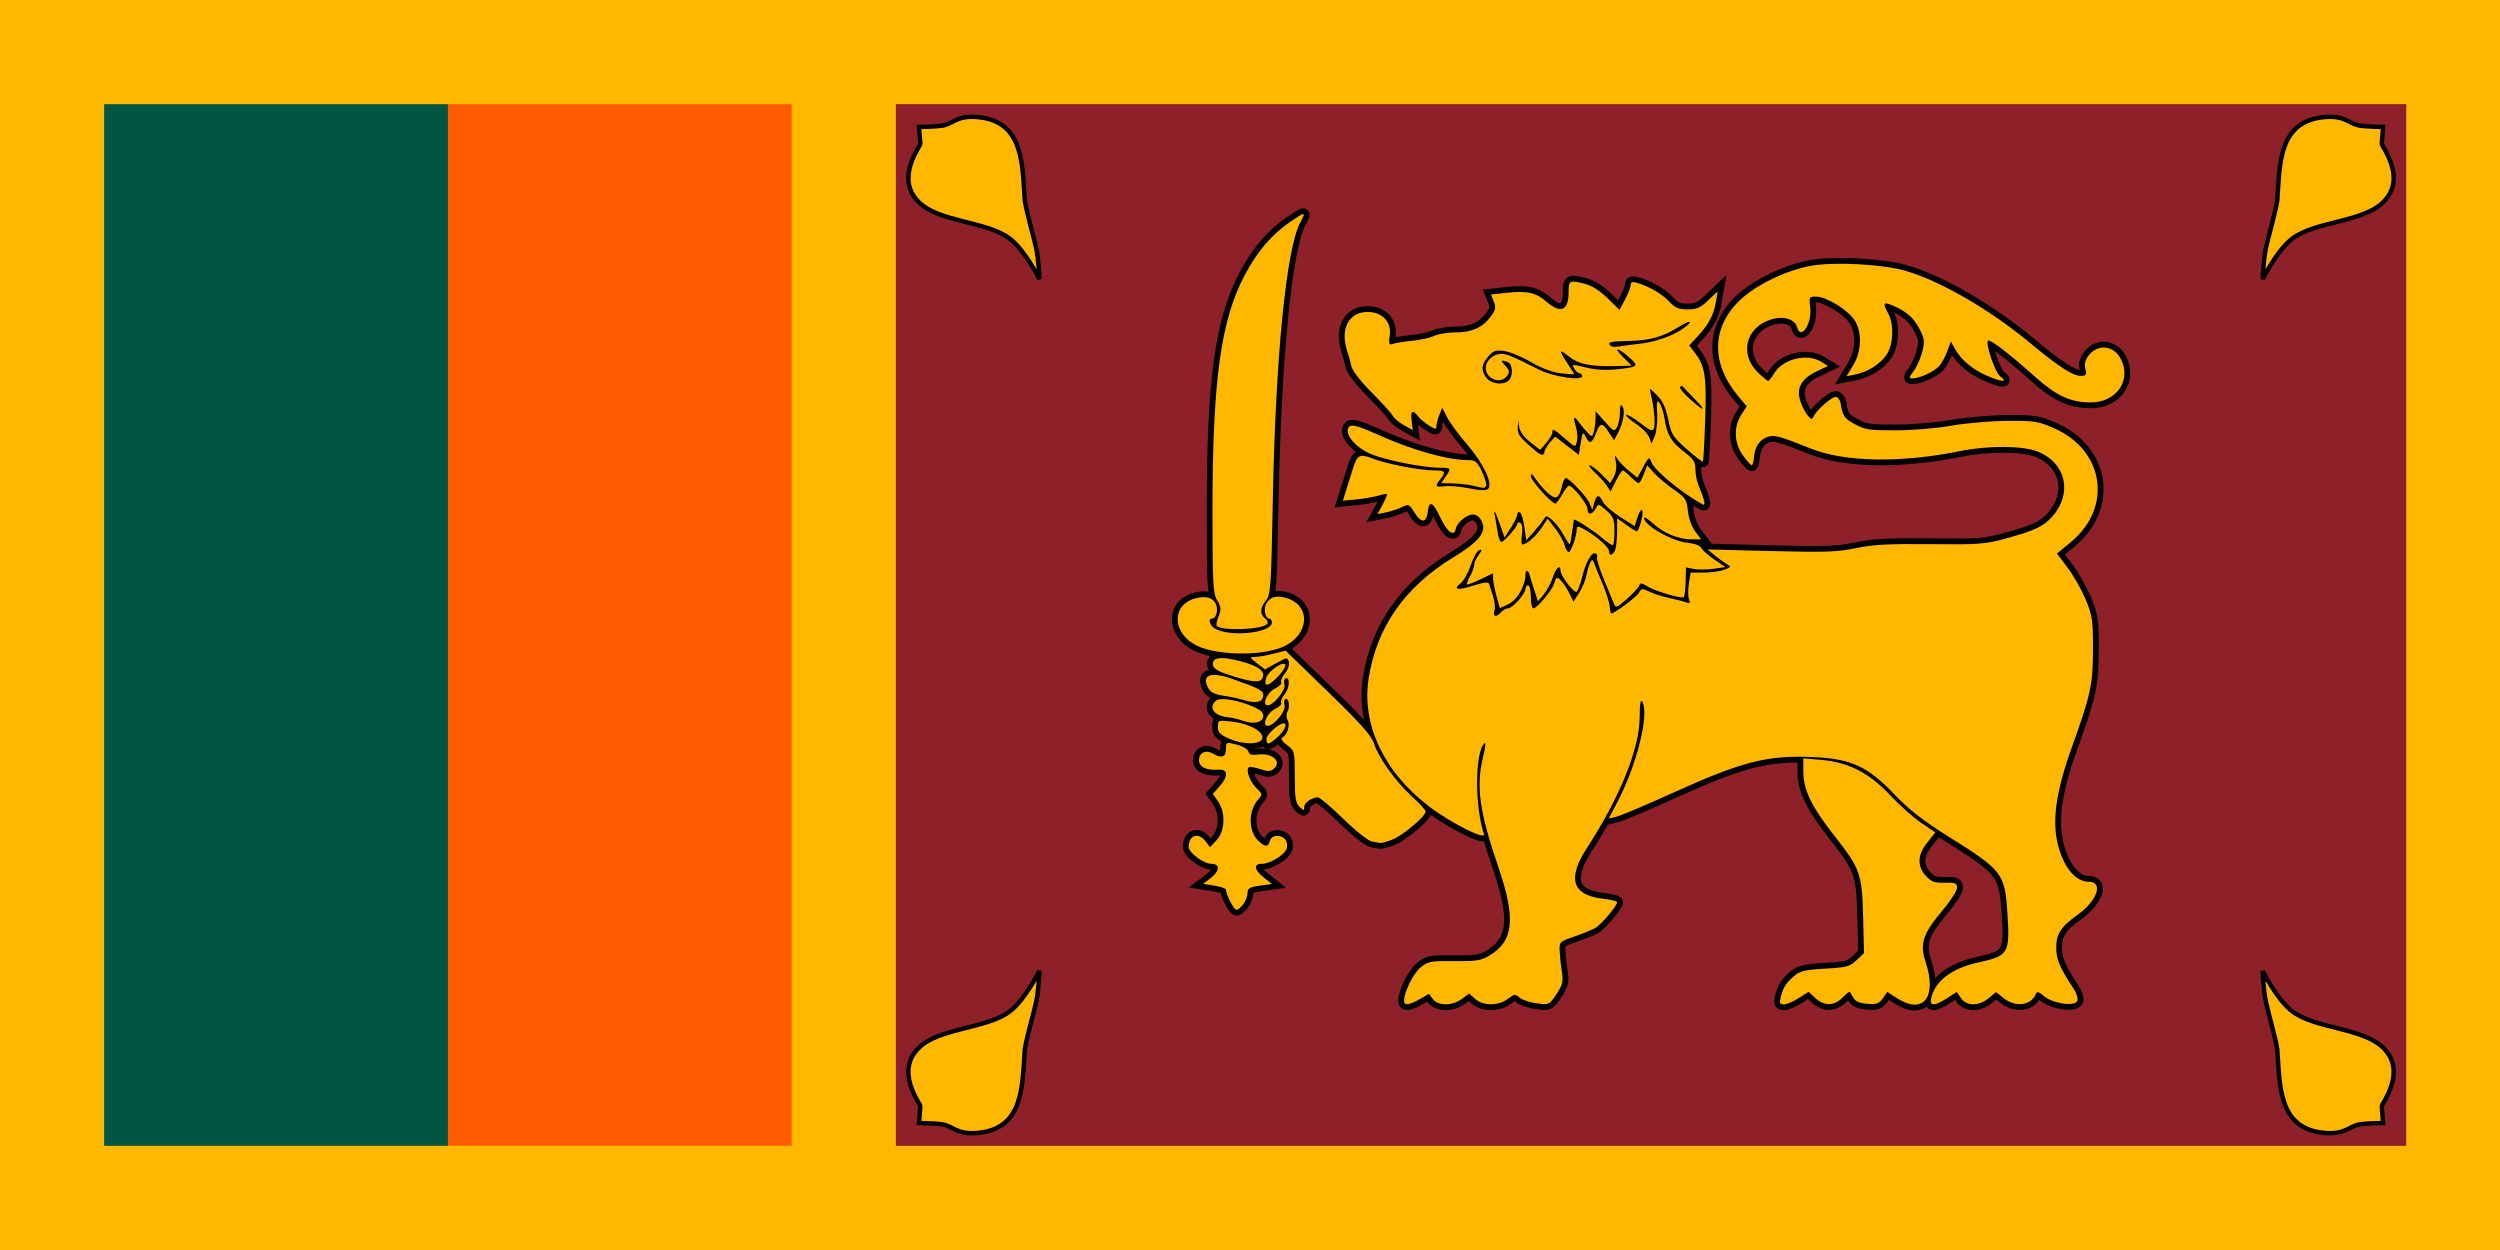
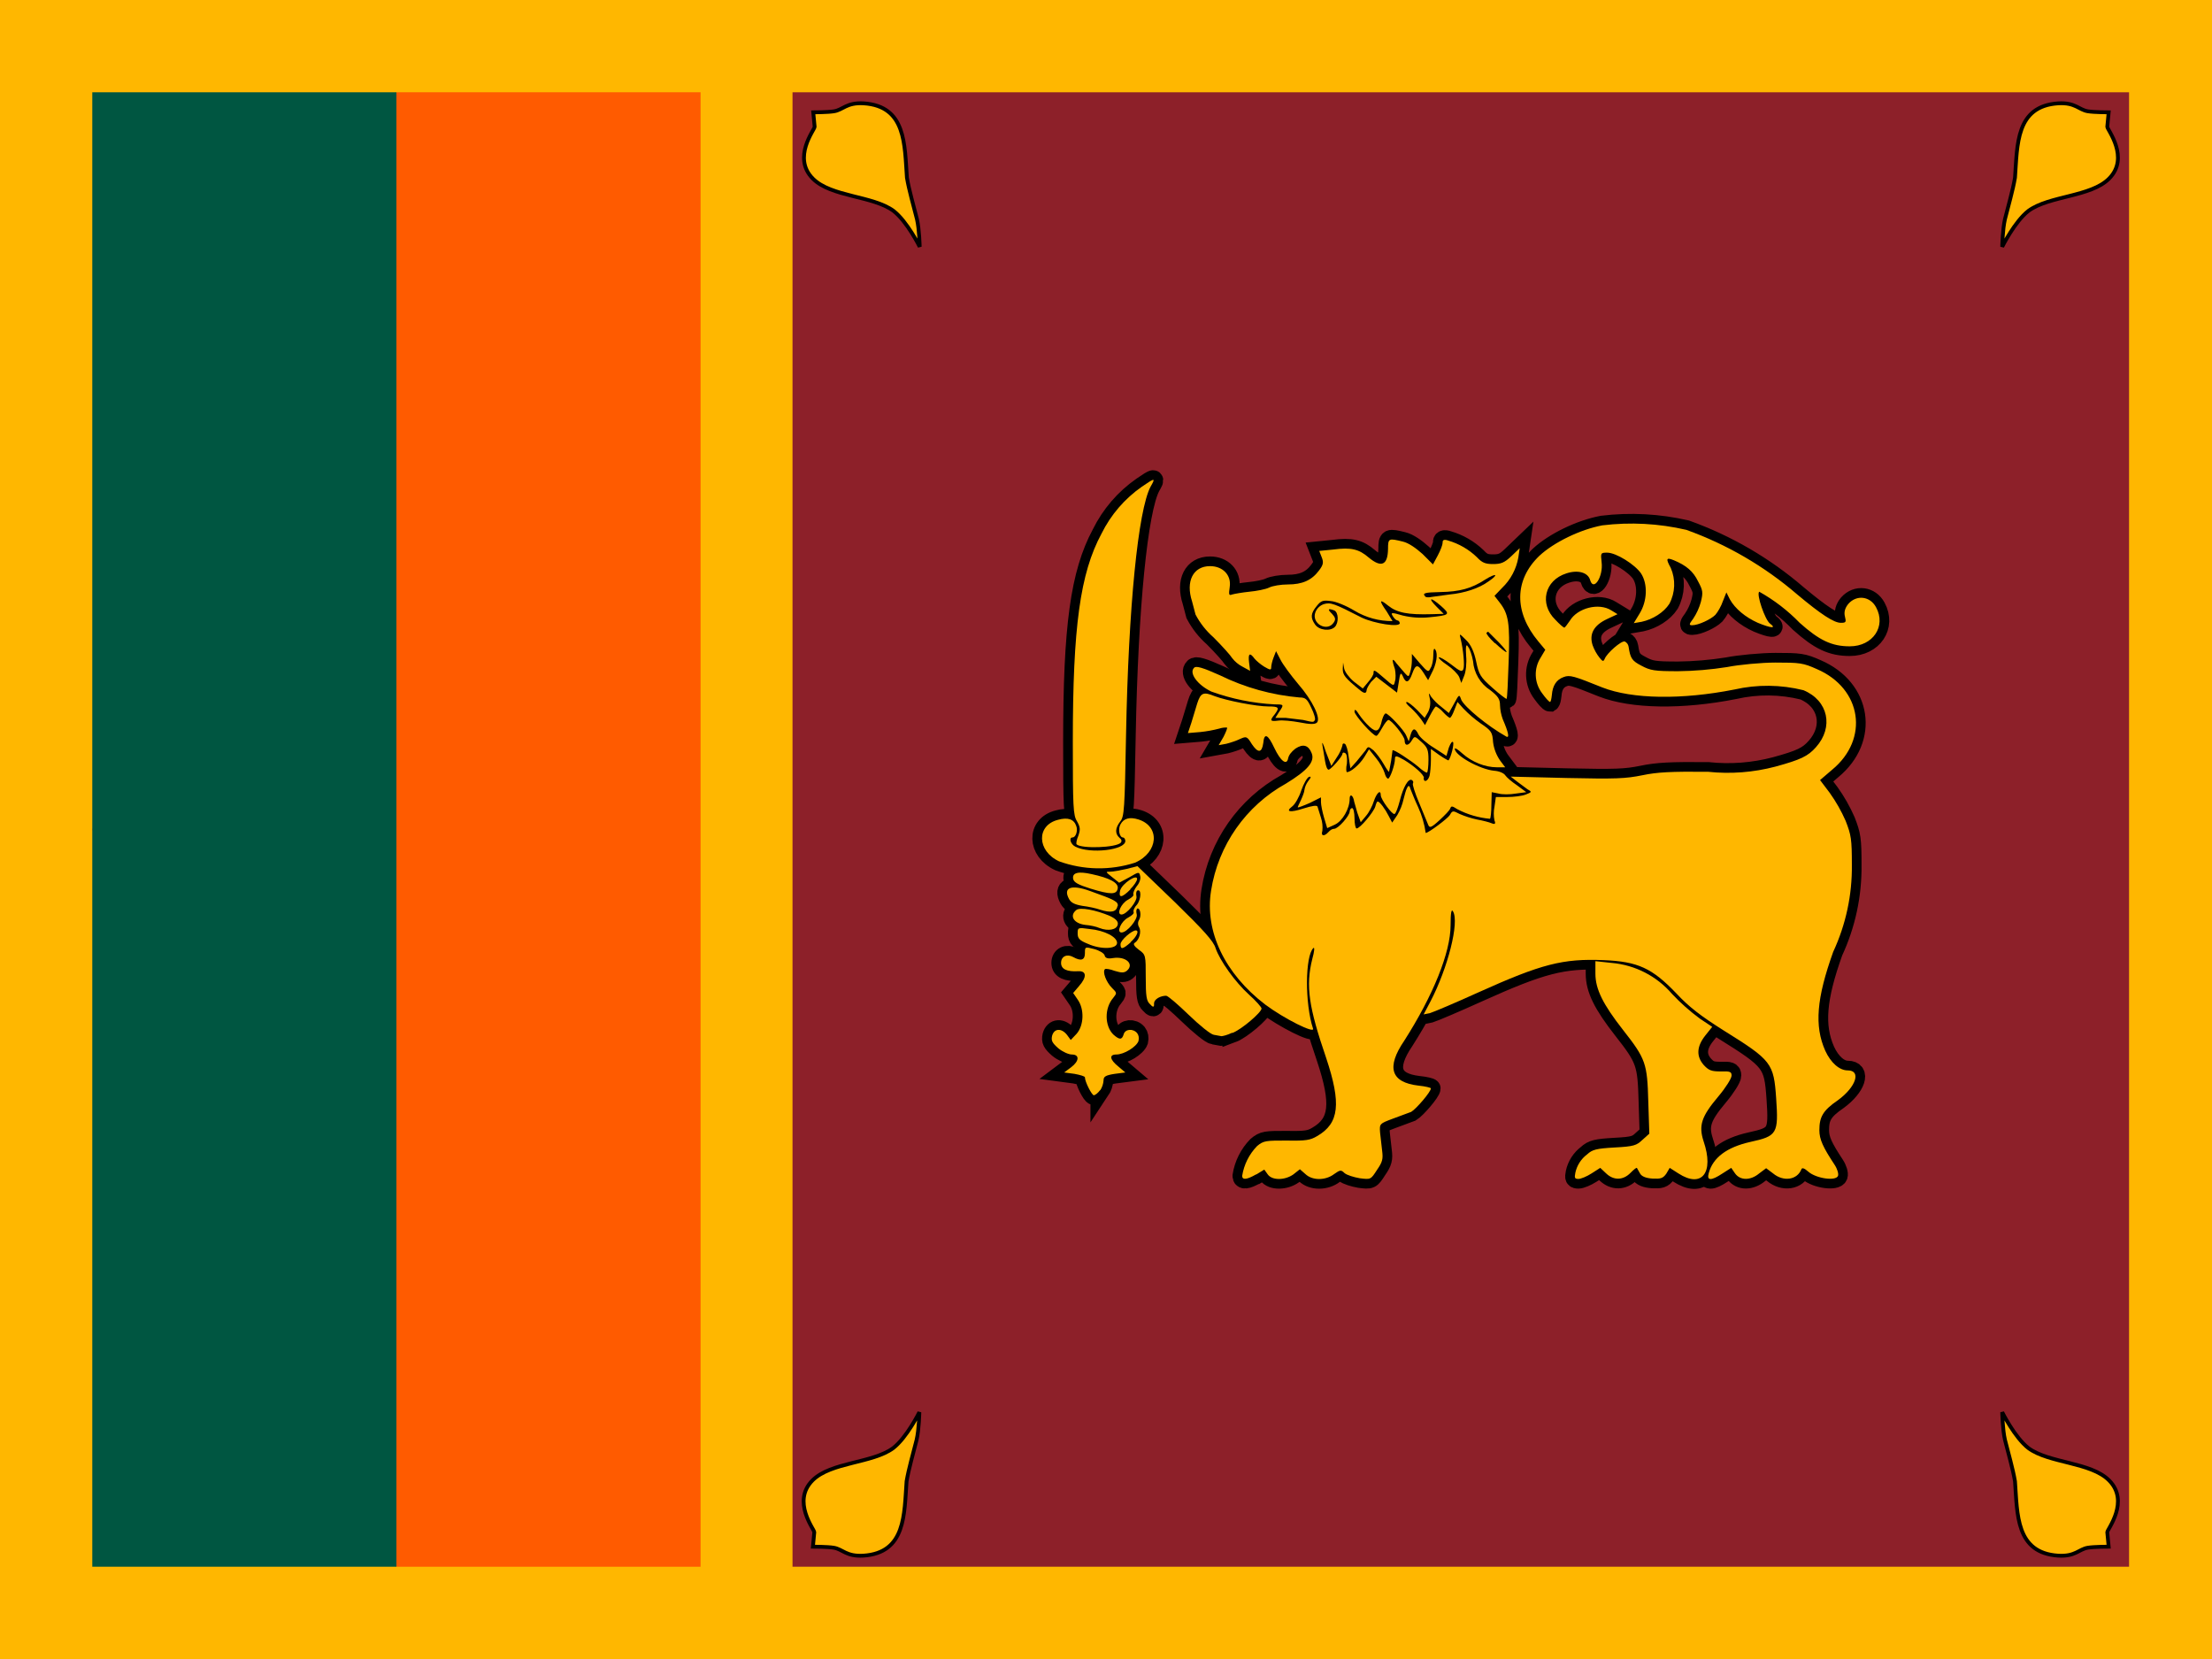
- <svg xmlns="http://www.w3.org/2000/svg" xmlns:xlink="http://www.w3.org/1999/xlink" viewBox="0 0 1200 600">
-   <rect width="1200" height="600" fill="#ffb700" />
-   <path d="M50,300 215,50H380V550H215z" fill="#ff5b00" />
-   <rect width="165" height="500" x="50" y="50" fill="#005641" />
-   <rect width="725" height="500" x="430" y="50" fill="#8d2029" />
-   <path id="leaf" d="m1086.1,466.06s6.798,13.841,14.309,19.48c11.128,8.356,33.945,7.752,43.629,17.5,11.604,11.495-0.9,26.682-0.796,28l0.636,8.021s-7.824,0.094-11.119,0.608c-4.954,0.772-6.886,4.803-16.109,4.205-23.189-1.505-22.254-22.397-23.566-40.25-1.165-6.798-3.859-15.662-5.391-22.458-1.313-5.828-1.593-15.105-1.593-15.105z" fill="#ffb700" stroke="#000" stroke-width="2.126" />
-   <use xlink:href="#leaf" transform="matrix(-1,0,0,1,1585,0)" />
-   <use xlink:href="#leaf" transform="matrix(1,0,0,-1,0,600)" />
-   <use xlink:href="#leaf" transform="matrix(-1,0,0,-1,1585,600)" />
-   <use xlink:href="#lion" stroke="#000" stroke-width="5.56" />
-   <g id="lion" fill="#ffb700">
-     <path d="m681.54,479.56,4.359-2.517,1.865,2.522c2.485,3.36,9.36,3.321,13.921-0.077l3.488-2.599,2.921,2.599c3.84,3.417,11.012,3.421,15.591,0.012,3.206-2.388,3.653-2.436,5.773-0.619,1.264,1.083,4.97,2.316,8.237,2.74,5.883,0.764,5.972,0.722,9.414-4.442,2.883-4.324,3.333-6.075,2.646-10.269-0.456-2.781-0.947-7.256-1.091-9.945-0.261-4.869-0.233-4.9,6.86-7.37,3.917-1.364,8.451-3.193,10.076-4.065,2.833-1.52,10.643-10.699,10.643-12.508,0-0.479-3.051-1.214-6.78-1.632-14.833-1.664-17.345-9.629-7.702-24.423,15.725-24.128,25.215-47.625,25.278-62.593,0.029-6.691,0.409-8.937,1.269-7.482,3.514,5.946-2.781,30.877-12.316,48.78l-3.839,7.209,3.663-0.843c2.015-0.464,13.861-5.462,26.325-11.107,34.115-15.451,45.833-18.479,67.911-17.549,18.497,0.779,26.374,4.393,39.434,18.09,6.918,7.256,13.583,12.449,25.775,20.08,25.975,16.259,27.058,17.667,28.293,36.788,1.252,19.373,0.629,20.424-14.024,23.661-12.524,2.767-20.375,8.605-22.481,16.717-1.125,4.332,1.242,4.457,7.556,0.398l4.628-2.974,2.058,2.974c2.705,3.91,8.455,3.926,13.23,0.036l3.607-2.938,3.687,2.938c5.729,4.565,13.347,3.458,15.497-2.252,0.413-1.097,1.516-0.746,3.75,1.195,4.185,3.637,14.914,5.198,16.072,2.338,0.442-1.091-0.398-3.786-1.867-5.989-6.242-9.36-8.194-13.823-8.276-18.918-0.113-7.086,2.001-10.505,10.061-16.268,9.791-7.001,12.816-16.033,5.371-16.033-4.597,0-9.232-4.063-12.187-10.686-6.008-13.461-4.83-28.552,4.187-53.657,9.159-25.5,10.175-30.202,10.211-47.256,0.03-13.789-0.318-16.174-3.455-23.734-1.918-4.622-5.81-11.505-8.649-15.294l-5.161-6.89,6.627-5.49c20.234-16.763,16.095-44.198-8.263-54.769-7.452-3.234-9.313-3.519-22.372-3.432-7.834,0.053-19.78,1.084-26.546,2.291-6.899,1.231-18.575,2.22-26.585,2.253-12.725,0.051-14.885-0.262-19.789-2.873-5.113-2.722-5.99-4.014-6.991-10.305-0.206-1.293-1.11-2.583-2.009-2.867-1.739-0.548-9.771,6.422-10.958,9.51-0.585,1.524-1.063,1.418-2.781-0.613-1.141-1.349-2.733-4.449-3.539-6.888-2.027-6.135,0.462-10.735,7.674-14.181l5.595-2.674-3.299-2.047c-6.808-4.225-18.385-1.335-22.572,5.635-1.184,1.972-2.476,3.588-2.871,3.592-0.394,0.003-2.646-1.877-5.003-4.179-8.79-8.589-5.767-21.297,5.991-25.177,6.27-2.069,11.818-0.491,12.972,3.69,1.762,6.383,7.241-2.007,6.258-9.584-0.653-5.037-0.555-5.212,2.93-5.212,4.847,0,15.165,6.362,18.356,11.319,3.706,5.757,3.437,14.823-0.642,21.58l-3.203,5.306,4.189-0.839c6.143-1.23,12.112-5.045,15.131-9.672,3.192-4.891,3.535-14.416,0.705-19.555-2.743-4.981-2.428-5.772,1.627-4.088,6.897,2.863,10.584,6.02,13.35,11.431,2.491,4.873,2.63,6.084,1.281,11.156-0.832,3.129-2.683,7.246-4.114,9.149-2.227,2.963-2.303,3.459-0.529,3.459,3.305,0,10.206-3.128,12.658-5.737,1.238-1.318,3.044-4.564,4.012-7.213l1.761-4.816,2.023,3.671c2.861,5.191,8.422,9.863,15.204,12.77,7.293,3.127,10.33,3.303,6.516,0.378-2.572-1.972-7.311-15.878-5.875-17.238,0.845-0.8,10.747,6.819,22.053,16.968,10.695,9.601,17.415,12.746,27.238,12.746,12.548,0,19.854-10.923,14.214-21.251-3.288-6.022-10.613-6.858-14.896-1.701-1.97,2.371-2.51,4.258-1.933,6.745,0.707,3.047,0.431,3.453-2.345,3.453-3.647,0-10.837-4.666-23.606-15.321-19.471-16.248-43.13-30.02-60.214-35.05-10.963-3.228-34.383-4.488-45.528-2.449-12.062,2.207-26.329,9.11-34.101,16.499-13.772,13.094-13.991,30.518-0.581,46.385l3.841,4.545-2.6,4.039c-3.783,5.877-3.459,13.785,0.803,19.61,1.877,2.566,3.771,4.664,4.208,4.662,0.437-0.001,0.917-1.651,1.065-3.665,0.376-5.097,2.564-8.511,6.318-9.863,3.382-1.218,5.568-0.643,21.051,5.538,16.289,6.502,43.077,6.948,71.561,1.194,13.964-2.821,30.43-2.655,37.674,0.38,13.279,5.563,16.357,20.036,6.596,31.022-4.226,4.756-8.301,6.693-21.983,10.448-10.412,2.857-12.878,3.047-36.543,2.811-20.218-0.202-27.484,0.186-35.737,1.91-8.96,1.871-14.471,2.059-40.79,1.396l-30.431-0.767,3.375,2.794c1.856,1.537,4.478,3.428,5.827,4.202,2.295,1.317,2.219,1.494-1.193,2.759-2.005,0.743-6.455,1.352-9.889,1.352h-6.243l-0.84,5.306c-0.462,2.918-0.427,6.325,0.078,7.571,0.745,1.838,0.467,2.102-1.47,1.398-1.313-0.477-4.97-1.416-8.127-2.086-3.156-0.67-7.405-2.034-9.442-3.032-3.425-1.677-3.805-1.632-5.067,0.6-1.126,1.994-11.702,9.864-13.254,9.864-0.25,0-0.574-1.518-0.718-3.373-0.145-1.855-1.67-6.684-3.39-10.731-1.72-4.047-3.516-8.462-3.991-9.811-0.717-2.035-1.041-2.139-1.906-0.613-0.573,1.012-1.41,3.771-1.859,6.132-0.449,2.361-2.043,6.196-3.541,8.522l-2.724,4.23-1.737-3.617c-1.865-3.883-4.962-7.909-6.082-7.909-0.378,0-1.023,1.242-1.432,2.759-0.855,3.169-8.197,11.957-9.99,11.957-0.66,0-1.201-2.483-1.201-5.519s-0.583-5.519-1.295-5.519-1.295,0.785-1.295,1.745c0,2.333-6.271,9.292-8.374,9.292-0.918,0-2.394,0.828-3.281,1.839-2.312,2.638-4.203,2.268-3.231-0.632,0.456-1.36,0.159-4.533-0.658-7.052-0.818-2.519-1.688-5.2-1.933-5.957-0.309-0.954-2.556-0.701-7.312,0.824-7.685,2.464-10.261,2.028-6.309-1.068,1.445-1.132,3.643-5.051,4.884-8.711,1.241-3.659,3.073-6.906,4.07-7.215,1.396-0.433,1.322,0.102-0.324,2.327-1.175,1.589-2.14,3.732-2.145,4.762,0,1.03-0.889,3.473-1.966,5.428-1.077,1.955-1.753,3.748-1.504,3.985,0.249,0.236,3.174-0.875,6.498-2.468l6.044-2.898,0.025,2.592c0.014,1.426,0.742,5.188,1.619,8.359l1.594,5.767,4.114-1.891c4.205-1.933,8.187-8.822,8.187-14.164,0-2.641,1.513-2.235,2.132,0.571,0.182,0.824,1.131,3.915,2.11,6.869l1.78,5.372,2.817-3.392c1.549-1.865,3.492-5.524,4.316-8.131,1.431-4.525,3.679-6.471,3.679-3.184,0,2.368,6.462,10.861,7.709,10.131,0.603-0.353,1.802-3.54,2.666-7.083,1.797-7.369,4.695-12.38,6.537-11.302,0.693,0.405,0.962,1.192,0.599,1.748-0.363,0.556,1.125,5.347,3.308,10.646,2.182,5.299,4.373,10.634,4.869,11.856,0.797,1.963,1.517,1.678,6.195-2.453,2.911-2.571,5.553-5.449,5.871-6.395,0.481-1.431,1.13-1.379,3.852,0.311,3.807,2.362,16.605,6.168,17.593,5.232,0.37-0.351,0.75-3.712,0.844-7.469l0.17-6.832,3.68,0.763c2.024,0.42,6.28,0.394,9.458-0.058l5.778-0.821-5.149-3.533c-2.832-1.943-5.696-4.457-6.364-5.588-0.711-1.204-3.232-2.226-6.087-2.469-7.715-0.656-21.388-8.324-21.388-11.996,0-0.689,1.894,0.483,4.208,2.604,5.135,4.707,12.269,7.661,18.499,7.661h4.662l-2.884-3.836c-1.657-2.203-3.143-6.383-3.491-9.822-0.556-5.481-1.135-6.353-6.858-10.331-3.438-2.39-7.696-5.972-9.462-7.96l-3.212-3.615-1.639,4.292c-0.901,2.361-2.003,4.292-2.448,4.292-0.445,0-2.178-1.38-3.85-3.066-1.673-1.686-3.377-3.06-3.787-3.052-0.41,0.007-1.892,2.279-3.293,5.047l-2.547,5.033-1.968-2.901c-1.083-1.596-3.64-4.419-5.683-6.274s-3.117-3.373-2.388-3.373c0.73,0,3.251,1.932,5.603,4.294l4.277,4.294,1.74-3.146c1.033-1.867,1.42-4.735,0.952-7.053-0.682-3.38-0.586-3.576,0.71-1.455,0.824,1.349,3.326,3.935,5.56,5.747l4.062,3.295,2.803-5.134c2.789-5.109,2.809-5.119,4.078-2.068,1.697,4.08,13.98,14.149,24.437,20.032,1.612,0.907,0.932-2.211-2.044-9.381-0.788-1.899-1.433-5.322-1.433-7.607,0-3.39-0.978-4.899-5.314-8.198-6.259-4.763-8.284-8.15-9.463-15.835-0.478-3.113-1.573-6.575-2.434-7.694-1.277-1.66-1.488-0.731-1.147,5.046,0.23,3.894-0.276,8.736-1.126,10.759l-1.544,3.679-1.194-3.066c-0.657-1.686-3.561-4.619-6.454-6.517-2.893-1.898-4.923-3.769-4.512-4.159,0.411-0.39,3.387,1.34,6.613,3.844,4.915,3.814,5.997,4.227,6.678,2.547,0.8-1.974-0.001-10.562-1.546-16.563-0.771-2.997-0.704-2.981,2.993,0.716,2.727,2.726,4.234,5.978,5.402,11.65,1.484,7.207,2.232,8.407,8.896,14.258,4.002,3.514,7.484,6.191,7.739,5.95,0.255-0.241,0.76-9.331,1.122-20.199,0.695-20.841-0.091-25.8-5.11-32.239l-2.579-3.308,4.054-4.373c5.289-5.705,7.717-10.277,8.77-16.515l0.857-5.075-4.575,4.333c-3.746,3.548-5.535,4.333-9.874,4.333-4.296,0-5.975-0.72-8.87-3.805-3.474-3.702-9.63-7.263-15.549-8.997-2.187-0.64-2.914-0.361-2.914,1.118,0,1.084-1.208,4.213-2.684,6.954l-2.684,4.983-5.624-5.559c-3.45-3.41-7.544-6.064-10.589-6.864-7.781-2.046-8.202-1.843-8.202,3.954,0,8.793-3.754,10.431-10.511,4.587-5.151-4.455-9.424-5.424-19.191-4.351l-7.543,0.829,1.357,3.405c1.134,2.845,0.878,4.043-1.551,7.273-3.94,5.24-9.062,7.51-16.948,7.51-3.632,0-8.177,0.752-10.1,1.67-1.923,0.919-6.702,1.977-10.619,2.352-3.917,0.375-8.092,1.044-9.278,1.487-1.855,0.693-2.059,0.122-1.461-4.098,0.915-6.458-3.596-11.222-10.627-11.222-9.122,0-13.329,8.159-9.757,18.922,0.687,2.071,1.587,5.338,1.999,7.259,0.427,1.993,4.536,7.282,9.569,12.318,4.851,4.854,9.435,9.904,10.188,11.223,0.753,1.319,3.241,3.436,5.529,4.704l4.161,2.306-0.549-4.452c-0.603-4.893,0.463-5.66,3.066-2.208,0.931,1.234,3.295,3.229,5.253,4.433,3.085,1.897,3.561,1.935,3.561,0.288,0-1.045,0.629-3.454,1.398-5.353l1.398-3.452,2.425,4.697c1.334,2.583,5.671,8.455,9.639,13.048,7.699,8.912,12.389,18.871,9.968,21.163-0.982,0.93-3.636,0.858-9.138-0.248-4.265-0.857-9.539-1.31-11.722-1.007-4.457,0.62-4.808,0.044-2.067-3.388,2.893-3.623,2.433-4.22-3.251-4.22-6.576,0-22.901-3.152-29.168-5.632-6.093-2.411-7.499-1.811-9.293,3.969-0.807,2.601-2.285,7.314-3.284,10.474l-1.817,5.744,6.593-0.635c3.626-0.349,8.29-1.143,10.364-1.764,2.074-0.621,3.959-0.951,4.189-0.734,0.23,0.218-0.695,2.462-2.054,4.988l-2.472,4.592,4.11-0.838c2.261-0.461,5.662-1.589,7.558-2.506,3.3-1.596,3.565-1.48,6.168,2.697,3.201,5.138,5.761,4.926,6.329-0.522,0.587-5.633,2.44-4.799,5.926,2.664,3.352,7.177,6.838,9.711,7.508,5.457,0.222-1.413,2.028-3.712,4.012-5.11,4.014-2.828,7.038-1.979,8.772,2.46,1.795,4.596-2.208,9.332-13.853,16.391-23.327,14.14-36.886,33.479-40.757,58.128-3.491,22.233,7.413,45.207,29.29,61.708,10.469,7.897,27.1,16.231,26.043,13.051-4.488-13.505-4.34-39.274,0.25-43.621,0.689-0.652,0.452,2.036-0.527,5.975-3.645,14.672-2.062,26.363,7.282,53.763,8.451,24.782,7.281,35.373-4.679,42.374-3.841,2.248-6.315,2.619-16.643,2.494-11.207-0.136-12.428,0.089-16.026,2.956-3.488,2.78-8.011,11.906-8.011,16.165,0,2.307,2.562,2.002,7.597-0.905z" />
-     <path d="m863.45,479.06,4.701-3.021,3.19,3.021c4.18,3.958,9.076,3.87,13.094-0.237,1.754-1.792,3.328-3.034,3.499-2.759,0.171,0.274,0.953,1.603,1.738,2.951,0.993,1.708,3.036,2.566,6.722,2.826,4.442,0.313,5.634-0.117,7.399-2.667l2.104-3.041,4.628,2.974c12.669,8.143,19.42-0.4,13.758-17.411-2.879-8.649-1.296-13.512,7.983-24.521,3.913-4.642,7.118-9.597,7.122-11.011,0-2.254-0.724-2.556-5.931-2.453-4.983,0.099-6.441-0.436-9.064-3.323-4.266-4.697-4.013-10.075,0.756-16.044l3.81-4.768-6.76-4.587c-3.718-2.523-10.422-8.492-14.899-13.265-10.054-10.719-19.939-15.802-32.975-16.955l-8.74-0.773,0.013,6.616c0.017,8.517,4.014,16.71,14.924,30.588,12.405,15.779,13.271,18.222,13.774,38.846l0.425,17.442-3.59,3.406c-3.244,3.077-4.706,3.47-15.173,4.074-9.964,0.575-12.058,1.089-14.982,3.679-3.884,3.44-5.045,5.312-6.244,10.063-0.699,2.769-0.416,3.373,1.583,3.373,1.339,0,4.549-1.36,7.135-3.021z" />
-     <path d="m596.82,433.98c1.109-1.499,2.016-3.92,2.016-5.379,0-2.205,0.985-2.794,5.831-3.482l5.831-0.828-3.889-3.099c-4.62-3.682-5.048-6.558-0.975-6.565,4.056,0,10.925-4.212,11.969-7.328,0.485-1.448,0.18-3.383-0.69-4.377-2.274-2.595-6.549-2.203-7.343,0.672-0.853,3.091-2.282,3.099-5.522,0.031-4.873-4.615-4.983-14.169-0.226-19.732,2.242-2.622,2.222-2.794-0.636-5.5-3.075-2.912-5.27-8.675-3.826-10.043,0.46-0.435,2.889-0.088,5.398,0.771,3.566,1.221,4.973,1.24,6.442,0.085,4.45-3.497-0.371-7.994-7.507-7.003-2.872,0.399-4.058,0-4.471-1.49-0.312-1.13-2.824-2.605-5.654-3.32-5.057-1.278-5.093-1.263-5.093,2.221,0,3.818-2.179,4.538-6.321,2.089-3.365-1.99-6.629-0.445-6.629,3.138,0,3.343,3.362,4.992,9.388,4.604,4.622-0.298,4.794,3.139,0.404,8.08l-3.157,3.553,2.501,3.593c3.704,5.321,3.392,14.158-0.654,18.547l-3.172,3.441-2.081-2.759c-2.892-3.835-6.848-3.578-7.932,0.515-0.71,2.68-0.123,3.905,3.233,6.745,2.256,1.909,5.548,3.47,7.318,3.47,4.378,0,4.207,3.443-0.344,6.922l-3.561,2.722,5.503,0.854c3.027,0.47,5.503,1.353,5.503,1.963,0,2.339,3.814,9.615,5.04,9.615,0.708,0,2.195-1.226,3.303-2.726z" />
-     <path d="m668.48,402.92c5-1.971,15.821-11.134,15.821-13.398,0-0.712-2.987-3.997-6.637-7.3-7.682-6.951-16.039-18.657-18.204-25.501-1.129-3.569-6.584-9.678-21.951-24.581l-20.448-19.832-5.893,1.493c-3.241,0.821-7.196,1.513-8.789,1.537-2.744,0.042-2.694,0.199,0.954,3.023l3.849,2.979,5.396-2.995c5.23-2.903,5.417-2.921,6.061-0.585,0.378,1.368-0.437,3.738-1.883,5.479-1.402,1.688-2.2,3.602-1.775,4.255,0.426,0.652-0.921,2.016-2.993,3.031-3.84,1.881-6.505,8.071-3.475,8.071,2.726,0,8.737-7.417,8.045-9.926-0.355-1.285-0.183-2.606,0.381-2.936,2.341-1.37,2.195,4.453-0.184,7.317-1.402,1.688-2.2,3.602-1.775,4.255,0.426,0.652-0.921,2.016-2.993,3.031-3.815,1.868-6.507,8.071-3.503,8.071,2.944,0,8.857-7.088,8.124-9.739-0.383-1.387-0.235-2.793,0.33-3.123,1.577-0.923,2.428,3.674,1.096,5.926-0.713,1.207-0.707,2.854,0.017,4.16,1.31,2.366-0.018,6.911-2.432,8.323-1.034,0.605-0.334,1.794,2.175,3.688,3.631,2.742,3.701,3.03,3.701,15.13,0,10.112,0.408,12.722,2.266,14.482,2.085,1.975,2.266,1.982,2.266,0.088,0-2.069,3.632-4.598,6.603-4.598,0.876,0,6.352,4.64,12.167,10.312,5.851,5.706,11.973,10.561,13.707,10.87,1.723,0.307,3.589,0.634,4.146,0.726,0.557,0.092,3.179-0.687,5.827-1.731z" />
-     <path d="m605.96,354c0-3.26-6.724-6.739-14.767-7.641-6.493-0.728-6.6-0.687-6.6,2.557,0,2.685,1.021,3.741,5.503,5.693,7.202,3.136,15.863,2.804,15.863-0.608z" />
-     <path d="m613.33,353.7c3.28-2.976,4.834-6.516,2.861-6.516-2.269,0-8.293,5.405-8.293,7.442,0,3.179,1.119,2.988,5.432-0.926z" />
-     <path d="m606.34,344.06c0.278-1.839-0.86-3.067-4.27-4.607-7.356-3.322-16.15-4.861-18.268-3.196-3.901,3.066-1.302,7.183,5.003,7.923,2.538,0.298,5.98,1.072,7.648,1.72,4.846,1.882,9.454,1.024,9.887-1.841z" />
-     <path d="m606.34,334.21c0.396-2.624-1.282-3.563-14.978-8.383-10.225-3.599-14.752-1.902-11.484,4.306,1.138,2.162,3.049,3.15,7.334,3.792,3.187,0.477,7.543,1.41,9.679,2.074,5.708,1.772,9.006,1.148,9.449-1.788z" />
-     <path d="m613.2,324.98c2.067-2.095,3.757-4.567,3.757-5.494,0-3.006-8.161,2.312-9.202,5.996-1.248,4.419,0.775,4.232,5.445-0.502z" />
-     <path d="m606.34,324.36c0.451-2.989-4.52-5.688-14.294-7.762-7.171-1.522-10.334-0.659-9.797,2.674,0.293,1.819,2.681,3.148,9.457,5.263,10.843,3.384,14.104,3.345,14.634-0.174z" />
-     <path d="m615.9,310.45c12.525-5.575,13.608-19.635,1.798-23.326-4.904-1.533-8.034-0.707-9.911,2.615-1.437,2.543-0.476,7.168,1.49,7.168,0.664,0,1.208,0.856,1.208,1.902,0,4.882-19.123,7.094-26.965,3.119-2.755-1.396-3.955-5.021-1.662-5.021,1.713,0,2.898-3.693,2.023-6.306-1.193-3.559-4.78-4.792-9.983-3.432-11.74,3.07-11.41,16.865,0.543,22.719,9.801,4.8,31.287,5.092,41.46,0.563z" />
-     <path d="m608.11,299.64c0.725-0.687,0.41-1.742-0.806-2.698-2.663-2.093-2.521-5.206,0.4-8.769,2.193-2.676,2.467-6.68,3.222-47.074,1.301-69.611,6.477-121.97,13.3-134.53,2.716-5.001,2.335-5.021-4.684-0.245-9.042,6.152-15.926,14.163-22.026,25.631-11.516,21.651-15.518,50.78-15.518,112.96,0,35.305,0.241,39.924,2.252,43.243,1.91,3.152,2.012,4.316,0.67,7.683-0.87,2.182-1.264,4.268-0.877,4.635,2.571,2.435,21.302,1.789,24.067-0.83z" />
-     <path d="m713.34,233.26c0.392-0.601-0.475-3.636-1.926-6.745-2.264-4.847-3.175-5.652-6.4-5.652-10.102,0-26.341-4.514-43.083-11.976-9.668-4.309-13.007-5.299-14.166-4.201-2.958,2.801,1.958,9.451,9.572,12.946,6.754,3.101,25.635,6.911,34.248,6.911,4.997,0,5.115,0.225,2.271,4.335l-2.091,3.023,5.652,0.145c3.109,0.08,7.4,0.566,9.537,1.081,5.549,1.337,5.601,1.338,6.388,0.133z" />
-     <path fill="#000" d="m772.35,264.63c0-1.799-5.284-6.675-10.638-9.817-4.205-2.467-4.899-2.542-4.909-0.53-0.014,3.055-2.731,10.731-3.798,10.731-0.602,0-1.491-1.5-1.977-3.333-0.486-1.833-2.524-5.446-4.529-8.029l-3.646-4.696-2.839,4.351c-2.647,4.056-7.231,8.028-9.266,8.028-0.486,0-0.581-2.136-0.211-4.747,0.402-2.836,0.092-5.086-0.771-5.591-0.794-0.465-1.443-0.302-1.443,0.36,0,1.528-6.367,8.751-7.714,8.751-0.555,0-1.332-2.07-1.727-4.599-0.395-2.529-1.066-6.53-1.491-8.891-0.425-2.361,0.481-0.76,2.015,3.558l2.788,7.85,3.058-4.784c1.682-2.631,3.061-5.506,3.064-6.389,0-0.883,0.572-1.274,1.264-0.869,0.691,0.405,1.654,3.568,2.139,7.028l0.881,6.293,3.365-3.689c1.851-2.029,4.019-4.745,4.819-6.036,1.427-2.304,1.508-2.302,4.346,0.106,1.591,1.349,4.036,4.576,5.434,7.17,1.398,2.595,2.73,4.526,2.958,4.292,0.229-0.234,0.741-2.909,1.139-5.944,0.398-3.035,0.752-5.631,0.789-5.769,0.198-0.752,10.135,5.707,13.812,8.978,2.363,2.102,4.607,3.528,4.987,3.168,0.38-0.36,0.691-3.461,0.691-6.892,0-5.317-0.564-6.742-3.816-9.649-3.739-3.342-3.844-3.361-5.225-0.916-1.793,3.173-3.908,3.219-3.908,0.085,0-2.288-7.066-11.08-8.904-11.08-0.477,0-1.965,1.931-3.307,4.292-1.342,2.361-2.786,4.29-3.208,4.287-1.812-0.011-11.774-11.117-11.769-13.122,0-1.595,0.671-1.187,2.418,1.476,1.327,2.023,3.978,5.044,5.89,6.713,3.873,3.379,5.281,2.557,6.776-3.954,0.426-1.855,1.166-3.373,1.644-3.373,1.656,0,10.327,9.21,11.547,12.264l1.224,3.066,0.927-3.373c1.134-4.124,2.385-4.277,4.196-0.514,0.756,1.572,4.492,4.84,8.301,7.263l6.926,4.405,1.39-4.43c0.765-2.437,1.777-3.837,2.251-3.112,0.706,1.081-1.095,8.423-2.453,10.002-0.204,0.237-2.448-1.071-4.987-2.905l-4.617-3.335-0.018,5.971c-0.013,3.284-0.369,7.213-0.799,8.73-0.84,2.967-3.069,3.802-3.069,1.149z" />
-     <path fill="#000" d="m737.82,217.03c-8.231-6.872-9.481-8.445-9.299-11.702l0.194-3.467,0.537,3.349c0.314,1.955,2.506,4.885,5.269,7.042l4.732,3.694,2.908-3.363c1.599-1.85,2.929-4.053,2.954-4.896,0.067-2.199,0.462-2.014,6.035,2.822,4.952,4.296,5.029,4.317,5.765,1.533,0.41-1.552,0.265-4.474-0.324-6.493-1.618-5.55-1.301-6.388,1.151-3.04,1.221,1.668,3.185,4.025,4.364,5.239,2.052,2.113,2.178,2.087,2.941-0.613,0.439-1.551,0.806-4.39,0.815-6.309l0.018-3.489,4.465,5.061c4.17,4.727,4.554,4.902,5.827,2.649,0.75-1.326,1.372-4.517,1.382-7.091,0.014-3.325,0.364-4.164,1.21-2.898,1.412,2.114,0.432,7.87-2.176,12.775l-1.871,3.52-2.457-3.826c-3.142-4.893-4.188-4.814-6.204,0.466-1.905,4.99-3.144,5.37-5,1.533-1.201-2.483-1.43-2.179-2.283,3.037l-0.948,5.797-5.678-4.407-5.679-4.407-2.553,2.902c-1.404,1.596-2.572,3.592-2.596,4.435-0.052,1.827-1.418,1.884-3.499,0.146z" />
-     <path fill="#000" d="m811.04,191.43c-2.996-2.699-5.06-5.275-4.587-5.723,0.473-0.448,1.006-0.577,1.185-0.285,0.178,0.291,2.627,2.867,5.442,5.723,6.482,6.577,5.15,6.763-2.04,0.285z" />
-     <path fill="#000" d="m713.51,181.35c-2.725-3.685-2.537-6.127,0.78-10.121,2.397-2.886,3.493-3.278,7.679-2.746,2.685,0.341,8.464,2.714,12.841,5.272,5.056,2.955,10.285,4.935,14.335,5.427,3.507,0.426,6.376,0.587,6.376,0.357,0-0.23-1.457-2.603-3.237-5.274-4.228-6.343-4.083-7.024,0.686-3.224,4.895,3.901,10.751,5.042,23.836,4.644l6.393-0.194-3.709-3.666c-5.187-5.127-3.591-5.587,2.138-0.616,5.372,4.663,5.036,4.991-6.271,6.12-4.805,0.48-9.972,0.132-14.267-0.96-6.426-1.634-6.675-1.609-5.458,0.545,0.702,1.241,1.838,2.257,2.525,2.257,0.687,0,1.25,0.629,1.25,1.398,0,2.364-13.879,0.285-20.511-3.073-15.151-7.671-17.058-8.335-20.664-7.199-2.007,0.632-4.015,2.483-4.707,4.338-2.309,6.187,6.466,10.997,10.085,5.527,1.049-1.585,0.804-2.67-1.04-4.599-2.525-2.642-2.288-3.019,1.121-1.78,2.42,0.879,2.745,6.689,0.494,8.821-2.576,2.439-8.454,1.749-10.674-1.254z" />
-     <path fill="#000" d="m773.19,166.07c-1.895-1.794-0.409-2.234,8.085-2.392,10.508-0.196,16.89-1.947,24.42-6.701,6.033-3.809,7.669-3.059,1.942,0.89-5.224,3.603-13.372,6.372-21.239,7.219-3.809,0.41-8.15,0.978-9.647,1.262-1.497,0.284-3.099,0.159-3.561-0.279z" />
+ <svg xmlns="http://www.w3.org/2000/svg" xmlns:xlink="http://www.w3.org/1999/xlink" id="flag-icons-lk" viewBox="0 0 640 480">
+   <path fill="#ffb700" d="M0 0h640v480H0z" />
+   <path fill="#ff5b00" d="m26.7 240 88-213.3h88v426.6h-88z" />
+   <path fill="#005641" d="M26.7 26.7h88v426.6h-88z" />
+   <path fill="#8d2029" d="M229.3 26.7H616v426.6H229.3z" />
+   <path id="lk-a" fill="#ffb700" stroke="#000" stroke-width="1.1" d="M579.3 408.6s3.6 7.3 7.6 10.4c6 4.4 18 4 23.3 9.3 6.1 6.1-.5 14.2-.5 15l.4 4.2s-4.2 0-6 .3c-2.6.4-3.6 2.6-8.6 2.3-12.3-.8-11.8-12-12.5-21.5-.6-3.6-2-8.4-2.9-12-.7-3-.8-8-.8-8z" />
+   <use xlink:href="#lk-a" width="100%" height="100%" transform="matrix(-1 0 0 1 845.3 0)" />
+   <use xlink:href="#lk-a" width="100%" height="100%" transform="matrix(1 0 0 -1 0 480)" />
+   <use xlink:href="#lk-a" width="100%" height="100%" transform="rotate(180 422.7 240)" />
+   <g transform="translate(0 -76)">
+     <use xlink:href="#lk-b" width="100%" height="100%" stroke="#000" stroke-width="5.6" />
+     <g id="lk-b" fill="#ffb700">
+       <path d="m363.5 415.8 2.3-1.4 1 1.4c1.3 1.8 5 1.7 7.4 0l1.9-1.5 1.6 1.4c2 1.9 5.8 1.9 8.3 0 1.7-1.2 2-1.3 3-.3.7.6 2.7 1.2 4.4 1.5 3.2.4 3.2.4 5-2.4 1.6-2.3 1.8-3.2 1.5-5.5l-.6-5.3c-.2-2.6-.1-2.6 3.6-4l5.4-2c1.5-.9 5.7-5.8 5.7-6.8 0-.2-1.6-.6-3.6-.8q-12-1.4-4.1-13c8.3-13 13.4-25.5 13.4-33.4q0-5.3.7-4c1.9 3.1-1.5 16.4-6.5 26l-2 3.8 1.9-.4c1-.3 7.4-3 14-6 18.2-8.2 24.4-9.8 36.2-9.3 9.9.4 14 2.3 21 9.6 3.7 4 7.3 6.7 13.8 10.8 13.8 8.6 14.4 9.4 15.1 19.6s.3 10.9-7.5 12.6q-10.2 2.3-12 9-1 3.4 4 .1l2.5-1.6 1.1 1.6c1.5 2.1 4.5 2.1 7 0l2-1.5 2 1.5c3 2.5 7 1.9 8.2-1.2q.3-.8 2 .7c2.3 2 8 2.8 8.6 1.2.2-.6-.2-2-1-3.2-3.3-5-4.4-7.3-4.4-10 0-3.8 1-5.7 5.4-8.7 5.2-3.8 6.8-8.6 2.8-8.6-2.4 0-4.9-2.2-6.5-5.7-3.2-7.2-2.5-15.2 2.3-28.6a58 58 0 0 0 5.4-25.2c0-7.4-.2-8.6-1.8-12.7a45 45 0 0 0-4.6-8.1l-2.8-3.7 3.5-3c10.8-8.9 8.6-23.5-4.4-29.1-4-1.8-5-1.9-12-1.9-4 0-10.5.6-14 1.3a98 98 0 0 1-14.2 1.2c-6.8 0-8-.2-10.6-1.6-2.7-1.4-3.2-2.1-3.7-5.5a2 2 0 0 0-1.1-1.5c-1-.3-5.2 3.4-5.8 5-.4.9-.6.8-1.5-.3a13 13 0 0 1-2-3.6q-1.6-4.9 4.2-7.6l3-1.4-1.8-1.1c-3.6-2.3-9.8-.7-12 3-.7 1-1.4 2-1.6 2s-1.4-1-2.6-2.3c-4.7-4.6-3.1-11.4 3.2-13.4 3.3-1.1 6.3-.3 6.9 2 1 3.3 3.8-1.1 3.3-5.2-.3-2.7-.3-2.8 1.6-2.8 2.6 0 8 3.4 9.8 6 2 3.1 1.8 8-.4 11.6l-1.7 2.8 2.3-.4c3.2-.7 6.4-2.7 8-5.2a12 12 0 0 0 .4-10.4c-1.5-2.7-1.3-3.1.9-2.2 3.6 1.5 5.6 3.2 7 6.1 1.4 2.6 1.5 3.2.8 6a17 17 0 0 1-2.2 4.8c-1.2 1.6-1.3 1.9-.3 1.9 1.8 0 5.4-1.7 6.7-3 .7-.8 1.7-2.5 2.2-4l1-2.5 1 2c1.5 2.7 4.5 5.2 8.1 6.8 3.9 1.6 5.5 1.7 3.5.2-1.4-1-4-8.5-3.1-9.2a51 51 0 0 1 11.7 9c5.7 5.1 9.3 6.8 14.5 6.8 6.7 0 10.6-5.8 7.6-11.3-1.7-3.2-5.6-3.7-8-1q-1.5 1.8-1 3.7c.4 1.6.3 1.8-1.2 1.8-2 0-5.8-2.5-12.6-8.2a102 102 0 0 0-32.1-18.7 70 70 0 0 0-24.3-1.3c-6.4 1.2-14 4.9-18.2 8.8-7.3 7-7.4 16.3-.3 24.8l2 2.4-1.3 2.2a9 9 0 0 0 .4 10.4c1 1.4 2 2.5 2.3 2.5q.3-.2.5-2 .3-4.1 3.4-5.2c1.8-.7 3-.3 11.2 3 8.7 3.4 23 3.6 38.2.6a43 43 0 0 1 20 .2c7.2 3 8.8 10.7 3.6 16.5-2.3 2.6-4.4 3.6-11.7 5.6a54 54 0 0 1-19.5 1.5c-10.8-.1-14.7.1-19 1-4.9 1-7.8 1.1-21.8.8l-16.3-.4 1.8 1.4 3.1 2.3c1.3.7 1.2.8-.6 1.5-1 .4-3.4.7-5.3.7h-3.3l-.4 2.8a10 10 0 0 0 0 4q.6 1.4-.8.8c-.7-.3-2.6-.8-4.3-1.1a27 27 0 0 1-5-1.6c-1.9-1-2.1-1-2.8.3-.6 1-6.2 5.2-7 5.2a27 27 0 0 0-2.2-7.5c-1-2.1-1.9-4.5-2.2-5.2q-.4-1.6-1-.3c-.3.5-.7 2-1 3.2a16 16 0 0 1-1.8 4.6l-1.5 2.2-1-1.9c-1-2-2.6-4.2-3.2-4.2q-.3 0-.7 1.5c-.5 1.6-4.4 6.3-5.4 6.3-.3 0-.6-1.3-.6-3 0-1.5-.3-2.9-.7-2.9q-.6.1-.7 1c0 1.2-3.3 5-4.5 5q-.8 0-1.7 1c-1.2 1.3-2.2 1.1-1.7-.4a9 9 0 0 0-.4-3.8l-1-3.2q-.2-.7-4 .5c-4 1.3-5.4 1-3.3-.6.8-.6 2-2.7 2.6-4.6.7-2 1.7-3.7 2.2-3.9q1.1-.4-.2 1.2a6 6 0 0 0-1.1 2.6c0 .5-.5 1.8-1 2.9s-1 2-.9 2.1 1.7-.5 3.5-1.3l3.2-1.6v1.4c0 .8.4 2.8.9 4.5l.9 3 2.2-1c2.2-1 4.3-4.6 4.3-7.5 0-1.4.8-1.2 1.2.3 0 .4.6 2.1 1 3.7l1 2.8 1.5-1.8c.9-1 1.9-3 2.3-4.3.8-2.4 2-3.5 2-1.7 0 1.2 3.4 5.8 4 5.4.4-.2 1-1.9 1.5-3.8 1-4 2.5-6.6 3.5-6q.6.4.3 1c-.2.2.6 2.8 1.8 5.6l2.6 6.3c.4 1 .8 1 3.3-1.3 1.5-1.4 3-2.9 3.1-3.4.3-.8.6-.7 2 .2a25 25 0 0 0 9.5 2.8c.2-.2.4-2 .4-4l.1-3.7 2 .4c1 .3 3.3.3 5 0l3-.4-2.7-2c-1.5-1-3-2.3-3.4-2.9s-1.7-1.2-3.2-1.3c-4.1-.4-11.4-4.4-11.4-6.4q.2-.4 2.2 1.4c2.8 2.5 6.6 4 10 4h2.4l-1.5-2a12 12 0 0 1-2-5.2c-.2-3-.5-3.4-3.6-5.5a35 35 0 0 1-5-4.3l-1.7-1.9-.9 2.3q-.8 2.1-1.3 2.3c-.2 0-1.2-.8-2-1.7a7 7 0 0 0-2-1.6c-.3 0-1 1.2-1.8 2.7l-1.4 2.7-1-1.5a24 24 0 0 0-3-3.4q-1.9-1.6-1.3-1.8c.4 0 1.7 1 3 2.3l2.2 2.3 1-1.7a6 6 0 0 0 .5-3.8q-.6-2.6.3-.7a16 16 0 0 0 3 3l2.2 1.8 1.5-2.7c1.5-2.8 1.5-2.8 2.1-1.1 1 2.1 7.5 7.5 13 10.6q1.5.8-1-5a13 13 0 0 1-.8-4c0-1.8-.5-2.6-2.8-4.4a11 11 0 0 1-5-8.4c-.3-1.7-.9-3.5-1.4-4.1q-.9-1.7-.6 2.6c.2 2.1-.1 4.7-.6 5.8l-.8 2-.6-1.7c-.4-.9-2-2.5-3.5-3.5s-2.6-2-2.4-2.2 1.8.7 3.5 2c2.7 2.1 3.2 2.3 3.6 1.4.4-1 0-5.6-.8-8.8-.4-1.6-.4-1.6 1.6.4q2 1.9 2.9 6.2c.8 3.8 1.2 4.5 4.7 7.6 2.1 1.9 4 3.3 4.1 3.2.2-.2.4-5 .6-10.8.4-11.1 0-13.8-2.7-17.2l-1.4-1.8 2.2-2.3a16 16 0 0 0 4.7-8.8l.4-2.7-2.4 2.3c-2 1.9-3 2.3-5.3 2.3s-3.2-.4-4.7-2a20 20 0 0 0-8.3-4.8q-1.7-.6-1.6.6c0 .6-.6 2.2-1.4 3.7l-1.4 2.6-3-3c-1.9-1.7-4-3.2-5.7-3.6-4.1-1-4.3-1-4.3 2.1q-.1 7.1-5.6 2.5c-2.8-2.4-5-3-10.3-2.3l-4 .4.7 1.8c.6 1.5.5 2.2-.8 3.9-2.1 2.8-4.8 4-9 4-2 0-4.4.4-5.4.9s-3.6 1-5.7 1.2c-2 .2-4.3.6-5 .8-1 .4-1 0-.7-2.2.5-3.4-2-6-5.7-6-4.9 0-7.1 4.4-5.2 10.2l1 3.8a23 23 0 0 0 5.2 6.6c2.6 2.6 5 5.3 5.4 6a9 9 0 0 0 3 2.5l2.2 1.2-.3-2.4q-.5-4 1.6-1.1c.5.6 1.8 1.7 2.8 2.3 1.7 1 2 1 2 .2 0-.6.3-1.9.7-2.9l.7-1.8 1.3 2.5c.7 1.4 3 4.5 5.1 7 4.1 4.7 6.7 10 5.4 11.2-.6.5-2 .5-5-.1-2.2-.4-5-.7-6.2-.5-2.3.3-2.5 0-1-1.8 1.5-2 1.2-2.3-1.8-2.3-3.5 0-12.2-1.7-15.6-3-3.2-1.3-4-1-5 2.1l-1.7 5.6-1 3 3.6-.3a37 37 0 0 0 5.5-1 6 6 0 0 1 2.2-.3c.2.1-.3 1.3-1 2.7l-1.4 2.4 2.2-.4c1.2-.3 3-.9 4-1.4 1.8-.8 2-.8 3.4 1.5q2.7 4 3.3-.3.4-4.6 3.2 1.4c1.8 3.8 3.6 5.2 4 3q.3-1.4 2.1-2.8 3.3-2.2 4.7 1.3c1 2.5-1.2 5-7.4 8.8a43 43 0 0 0-21.7 31c-1.9 11.8 4 24 15.6 32.9 5.6 4.2 14.5 8.6 13.9 7-2.4-7.3-2.3-21 .1-23.3.4-.4.3 1-.3 3.1-2 7.9-1 14.1 4 28.7 4.4 13.2 3.8 18.9-2.6 22.6-2 1.2-3.3 1.4-8.8 1.3-6 0-6.7 0-8.6 1.6a16 16 0 0 0-4.3 8.6q0 1.9 4-.4z" />
+       <path d="m460.5 415.5 2.5-1.6 1.7 1.6c2.2 2.1 4.9 2 7-.1q1.6-1.6 1.9-1.5l.9 1.6q.7 1.3 3.6 1.5c2.3.1 3 0 4-1.4l1-1.7 2.5 1.6c6.8 4.4 10.4-.2 7.3-9.3-1.5-4.6-.6-7.2 4.3-13 2.1-2.5 3.8-5.2 3.8-6 0-1.1-.4-1.3-3.2-1.2-2.6 0-3.4-.3-4.8-1.8q-3.4-3.8.4-8.6l2-2.5-3.6-2.4a60 60 0 0 1-8-7.1 26 26 0 0 0-17.5-9l-4.7-.5v3.6c0 4.5 2.2 8.9 8 16.3 6.6 8.4 7 9.7 7.3 20.7l.3 9.3-2 1.8c-1.7 1.6-2.4 1.9-8 2.2-5.3.3-6.5.6-8 2a9 9 0 0 0-3.4 5.3c-.3 1.5-.2 1.8.9 1.8.7 0 2.4-.7 3.8-1.6m-142.2-24a6 6 0 0 0 1-3c0-1 .6-1.4 3.2-1.8l3.1-.4-2-1.7c-2.5-2-2.8-3.5-.6-3.5s5.8-2.2 6.4-3.9q.3-1.4-.4-2.3c-1.2-1.4-3.5-1.2-3.9.4-.5 1.6-1.2 1.6-3 0-2.5-2.5-2.6-7.6 0-10.6 1.1-1.4 1.1-1.4-.4-2.9-1.6-1.6-2.8-4.6-2-5.4.2-.2 1.5 0 2.8.5 2 .6 2.7.6 3.5 0 2.3-1.9-.2-4.3-4-3.7q-2.2.4-2.4-.8c-.2-.6-1.5-1.4-3-1.8-2.7-.7-2.7-.7-2.7 1.2q0 3-3.4 1.1c-1.8-1-3.5-.2-3.5 1.7q0 2.7 5 2.4c2.4-.1 2.5 1.7.2 4.3l-1.7 2 1.3 1.9c2 2.8 1.8 7.5-.3 9.9l-1.7 1.8-1.1-1.5c-1.6-2-3.7-1.9-4.3.3-.3 1.4 0 2 1.8 3.6 1.2 1 3 1.8 3.9 1.8 2.3 0 2.2 1.9-.2 3.7l-2 1.5 3 .4c1.6.3 3 .7 3 1 0 1.3 2 5.2 2.6 5.2q.8-.2 1.8-1.5z" />
+       <path d="M356.5 374.9c2.7-1 8.5-6 8.5-7.1 0-.4-1.6-2.2-3.6-4-4-3.6-8.5-9.9-9.7-13.5-.6-2-3.5-5.2-11.7-13.2l-10.9-10.5-3.1.8c-1.8.4-3.9.8-4.7.8-1.5 0-1.5 0 .5 1.6l2 1.6 3-1.6c2.7-1.6 2.8-1.6 3.1-.3.2.7-.2 2-1 2.9-.7.9-1.1 2-1 2.3q.3.6-1.5 1.6c-2 1-3.5 4.3-1.9 4.3 1.5 0 4.7-4 4.3-5.3q-.2-1.2.2-1.6c1.3-.7 1.2 2.4 0 4-.8.8-1.2 1.8-1 2.2q.2.6-1.6 1.6c-2 1-3.5 4.3-1.9 4.3s4.7-3.8 4.4-5.2q-.3-1.2.1-1.7c.9-.4 1.3 2 .6 3.2a2 2 0 0 0 0 2.2c.7 1.3 0 3.7-1.3 4.5q-.8.5 1.2 2c2 1.4 2 1.6 2 8 0 5.4.2 6.8 1.2 7.7q1.3 1.5 1.2 0c-.1-1.5 2-2.4 3.5-2.4.5 0 3.4 2.5 6.5 5.5s6.4 5.7 7.3 5.8l2.2.4c.3 0 1.7-.3 3.1-1zm-33.3-26.1c0-1.7-3.6-3.6-7.9-4-3.5-.5-3.5-.4-3.5 1.3 0 1.4.5 2 3 3 3.8 1.7 8.4 1.5 8.4-.3" />
+       <path d="M327.1 348.6c1.8-1.6 2.6-3.4 1.5-3.4s-4.4 2.8-4.4 4c0 1.6.6 1.5 3-.6zm-3.7-5.1q.3-1.3-2.3-2.5c-4-1.7-8.6-2.6-9.7-1.7-2.1 1.7-.7 3.9 2.6 4.3 1.4.1 3.2.5 4.1.9 2.6 1 5 .5 5.3-1m0-5.3c.2-1.3-.7-1.8-8-4.4-5.5-2-7.9-1-6.1 2.3.6 1.1 1.6 1.6 3.9 2 1.7.2 4 .7 5.1 1.1q4.6 1.5 5-1zm3.6-4.9c1.1-1.1 2-2.4 2-3 0-1.5-4.3 1.3-4.9 3.3q-.8 3.5 3-.3zm-3.6-.3q.3-2.4-7.6-4.1-5.8-1.3-5.3 1.4c.2 1 1.5 1.7 5 2.8 5.9 1.8 7.6 1.8 7.9-.1m5-7.4c6.8-3 7.3-10.5 1-12.5q-3.8-1.2-5.2 1.4c-.8 1.4-.3 3.8.7 3.8q.6.1.7 1c0 2.7-10.2 3.8-14.4 1.7-1.5-.7-2-2.7-.9-2.7 1 0 1.6-2 1.1-3.3q-1-3-5.3-1.8c-6.3 1.6-6.1 9 .3 12a34 34 0 0 0 22 .4" />
+       <path d="M324.3 319.8q.5-.7-.4-1.4-2-1.8.2-4.7c1.2-1.4 1.3-3.6 1.7-25.1.7-37.1 3.5-65 7.1-71.8 1.5-2.6 1.3-2.6-2.5 0a36 36 0 0 0-11.7 13.6c-6.2 11.5-8.3 27-8.3 60.2 0 18.8.1 21.3 1.2 23 1 1.8 1 2.4.4 4.2-.5 1.1-.7 2.3-.5 2.5 1.4 1.3 11.4 1 12.8-.5m56.1-35.4c.3-.3-.2-2-1-3.6-1.2-2.6-1.7-3-3.4-3a65 65 0 0 1-23-6.4c-5.1-2.3-7-2.8-7.5-2.2-1.6 1.5 1 5 5 6.9a64 64 0 0 0 18.3 3.7c2.7 0 2.8 0 1.2 2.3l-1 1.6h3l5 .6c3 .7 3 .7 3.4.1" />
+       <path fill="#000001" d="M412 301.1c0-1-2.9-3.5-5.7-5.2-2.3-1.3-2.7-1.4-2.7-.3 0 1.6-1.4 5.7-2 5.7q-.6-.2-1-1.7c-.3-1-1.4-3-2.5-4.3l-2-2.5-1.4 2.3c-1.4 2.2-3.9 4.3-5 4.3-.2 0-.3-1.2 0-2.5q.2-2.6-.5-3t-.8.2c0 .8-3.4 4.6-4 4.6q-.6-.1-1-2.4l-.8-4.8q-.2-1.7 1 2l1.6 4.1 1.6-2.5a11 11 0 0 0 1.6-3.4q0-.8.7-.5c.4.2.9 1.9 1.1 3.7l.5 3.4 1.8-2 2.6-3.2c.7-1.2.8-1.2 2.3 0 .8.8 2.1 2.5 2.9 3.9s1.5 2.4 1.6 2.3l.6-3.2.4-3c.1-.5 5.4 3 7.4 4.7 1.2 1.1 2.4 1.9 2.6 1.7s.4-1.8.4-3.7c0-2.8-.3-3.6-2-5.1-2-1.8-2-1.8-2.8-.5-1 1.7-2.1 1.7-2.1 0 0-1.2-3.8-5.9-4.7-5.9q-.6.2-1.8 2.3c-1.2 2.1-1.5 2.3-1.7 2.3-1 0-6.3-6-6.3-7q0-1.3 1.3.8a21 21 0 0 0 3.1 3.6c2 1.8 2.8 1.4 3.6-2.1q.5-1.6 1-1.8c.8 0 5.4 4.9 6 6.5l.7 1.6.5-1.8q.9-3.2 2.3-.2c.4.8 2.4 2.6 4.4 3.8l3.7 2.4.7-2.4q.8-2 1.2-1.6c.4.5-.6 4.5-1.3 5.3 0 .1-1.3-.6-2.6-1.5l-2.5-1.8v3.2c0 1.7-.2 3.8-.4 4.6-.5 1.6-1.7 2-1.7.6zm-18.5-25.4c-4.4-3.6-5-4.4-5-6.2l.1-1.8.3 1.7c.2 1 1.4 2.6 2.8 3.8l2.6 2 1.5-1.8c.9-1 1.6-2.2 1.6-2.6 0-1.2.2-1.1 3.2 1.5 2.6 2.3 2.7 2.3 3 .8.3-.8.2-2.4 0-3.5q-1.5-4.4.5-1.6l2.4 2.8c1 1.1 1.1 1.1 1.5-.3.3-.9.5-2.4.5-3.4v-1.9l2.3 2.7c2.3 2.6 2.5 2.7 3.1 1.4.5-.7.8-2.4.8-3.7q0-2.6.6-1.6c.8 1.2.3 4.2-1.1 6.8l-1 2-1.3-2.1c-1.7-2.6-2.3-2.6-3.3.2q-1.4 4-2.7.8c-.6-1.3-.8-1.1-1.2 1.7l-.5 3-3-2.3-3-2.3-1.5 1.5c-.7.9-1.3 2-1.3 2.4q-.1 1.5-1.9 0m39-13.6c-1.5-1.4-2.6-2.8-2.4-3q.5-.5.6-.2l3 3c3.4 3.6 2.7 3.7-1.1.2zm-52-5.4c-1.4-2-1.3-3.2.5-5.4 1.2-1.5 1.8-1.7 4-1.4 1.5.1 4.6 1.4 6.9 2.8a21 21 0 0 0 11 3l-1.7-2.8q-3.4-4.8.4-1.7c2.6 2.1 5.7 2.7 12.7 2.5l3.4-.1-2-2c-2.7-2.7-1.9-3 1.2-.3 2.8 2.5 2.7 2.7-3.4 3.3a23 23 0 0 1-7.6-.5c-3.4-1-3.6-.9-2.9.2q.7 1.1 1.3 1.2t.7.8c0 1.3-7.4.1-11-1.6-8-4.1-9-4.5-11-3.9a4 4 0 0 0-2.4 2.3c-1.3 3.3 3.4 5.9 5.3 3 .6-.9.5-1.4-.5-2.5q-2.1-2 .6-1c1.3.5 1.4 3.6.2 4.8-1.3 1.3-4.5 1-5.7-.7" />
+       <path fill="#000001" d="M412.4 248.6c-1-1-.2-1.2 4.3-1.3 5.6-.1 9-1 13-3.6 3.2-2 4.1-1.6 1 .5-2.7 2-7 3.4-11.3 3.8l-5.1.7q-1.4.3-2-.1z" />
+     </g>
  </g>
</svg>
